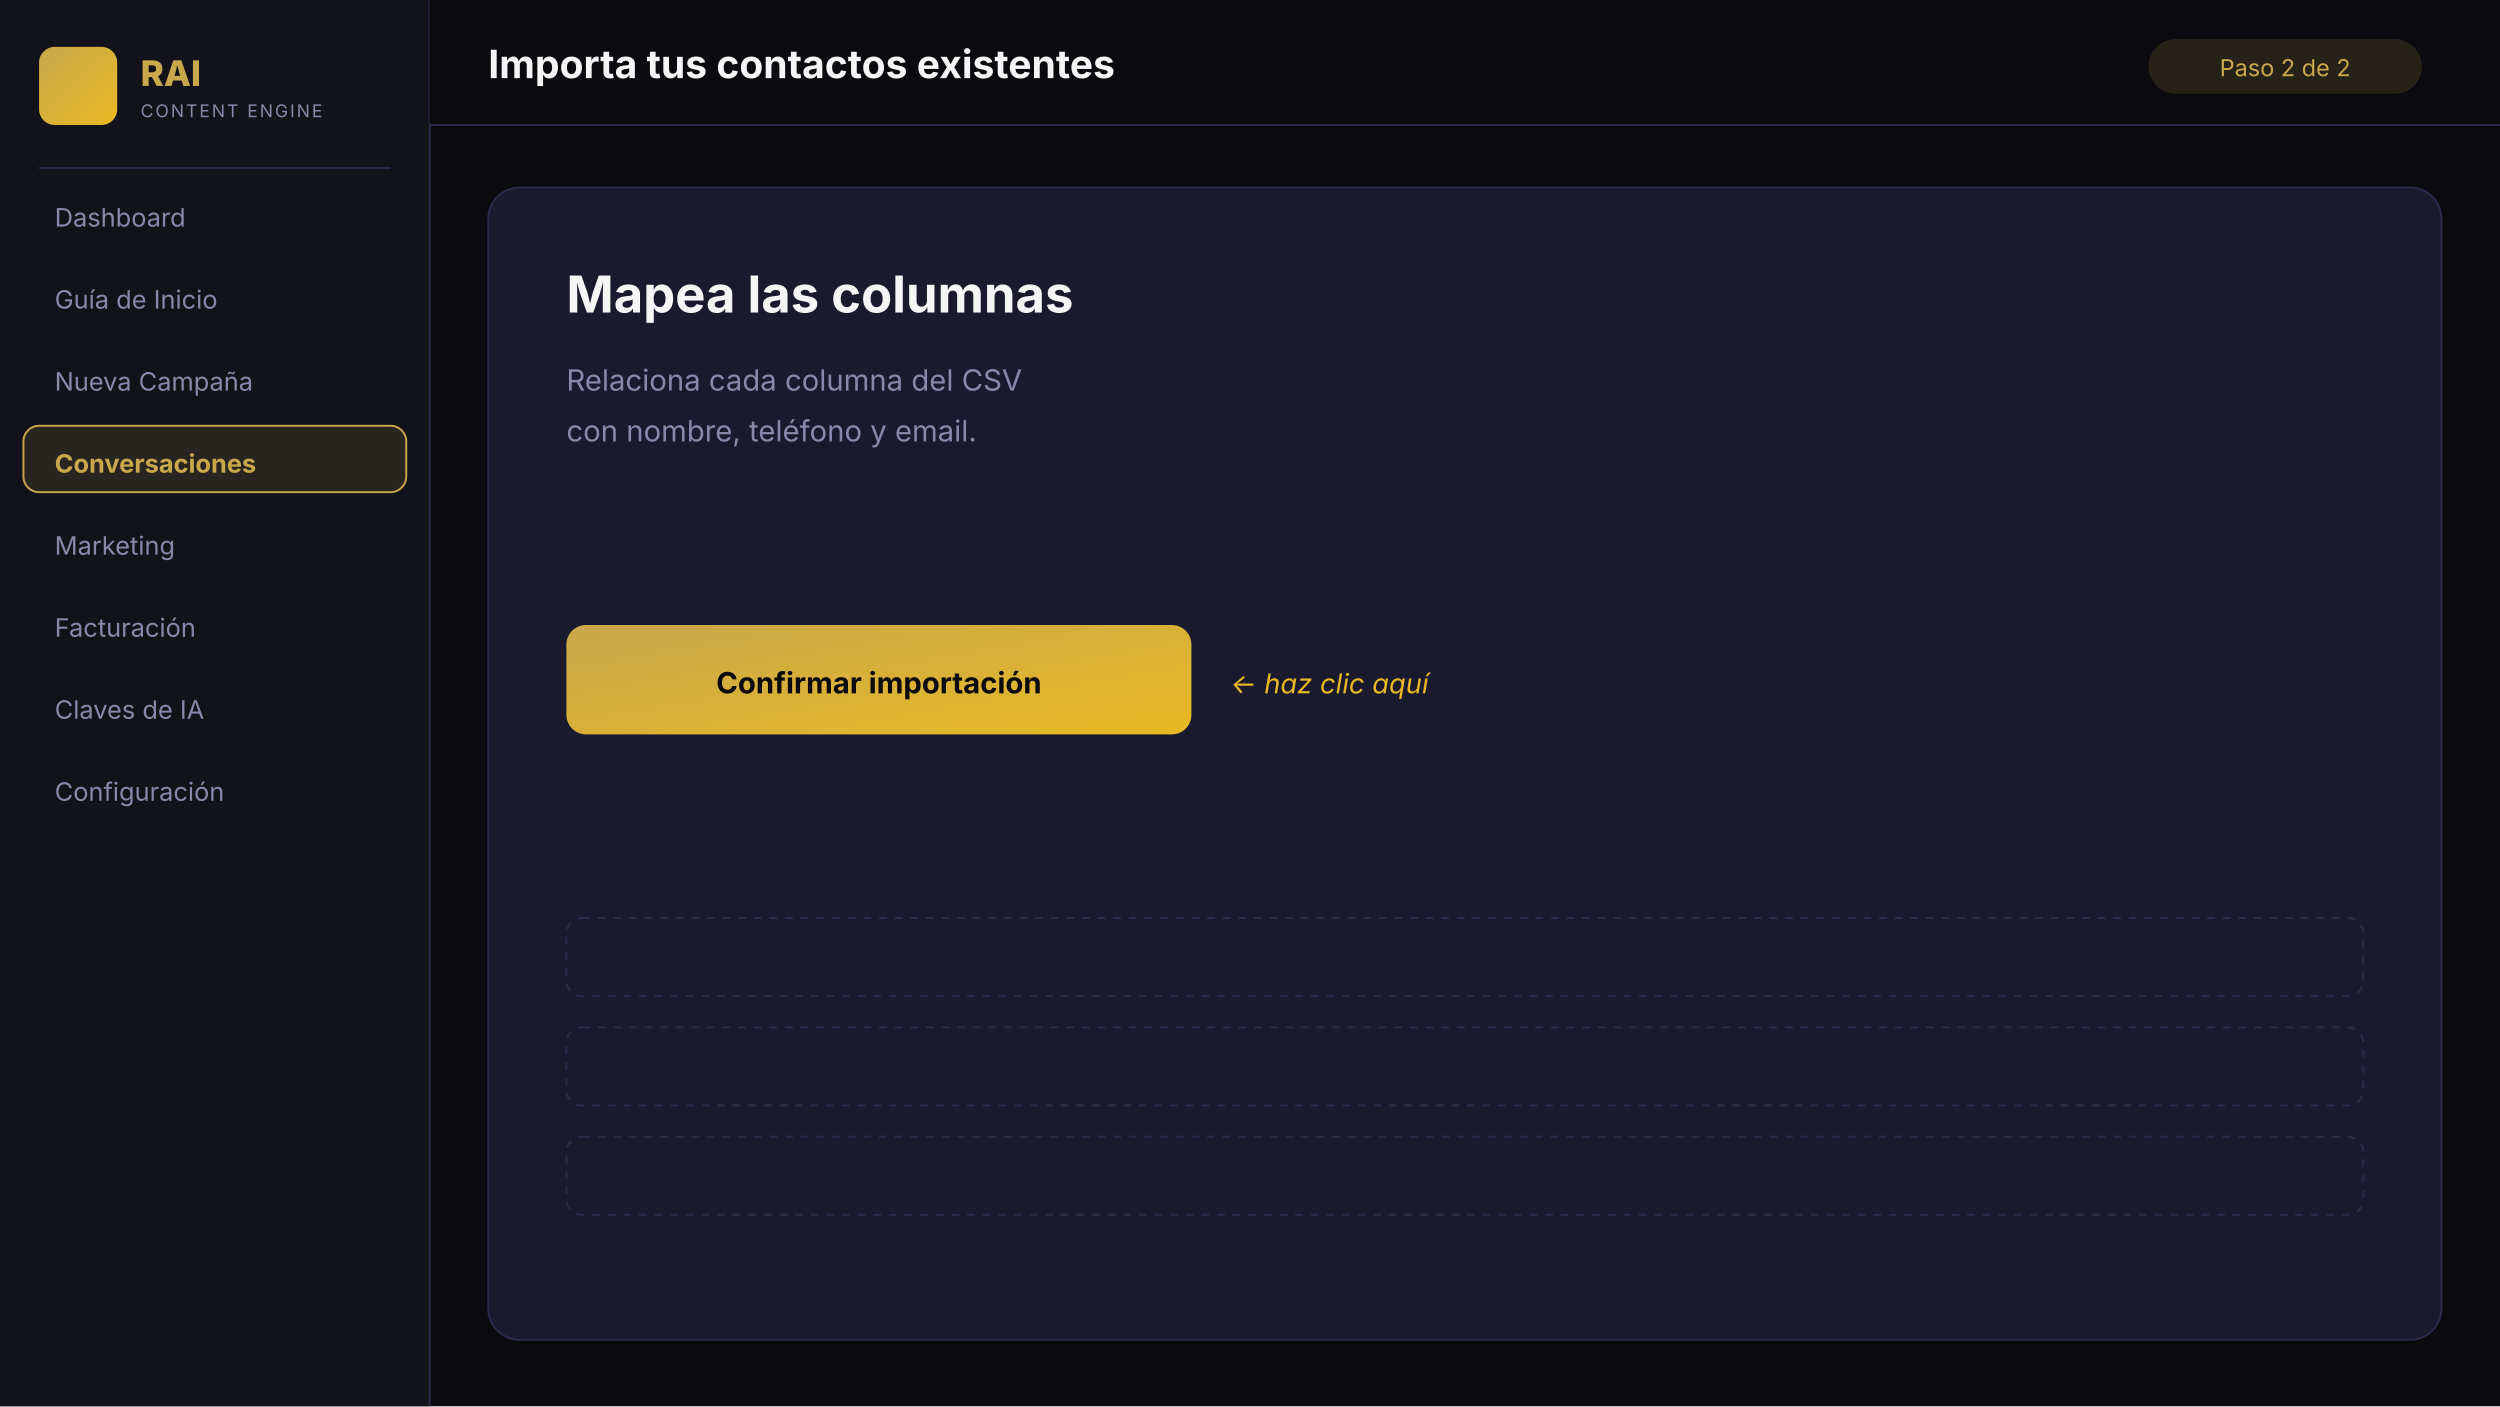
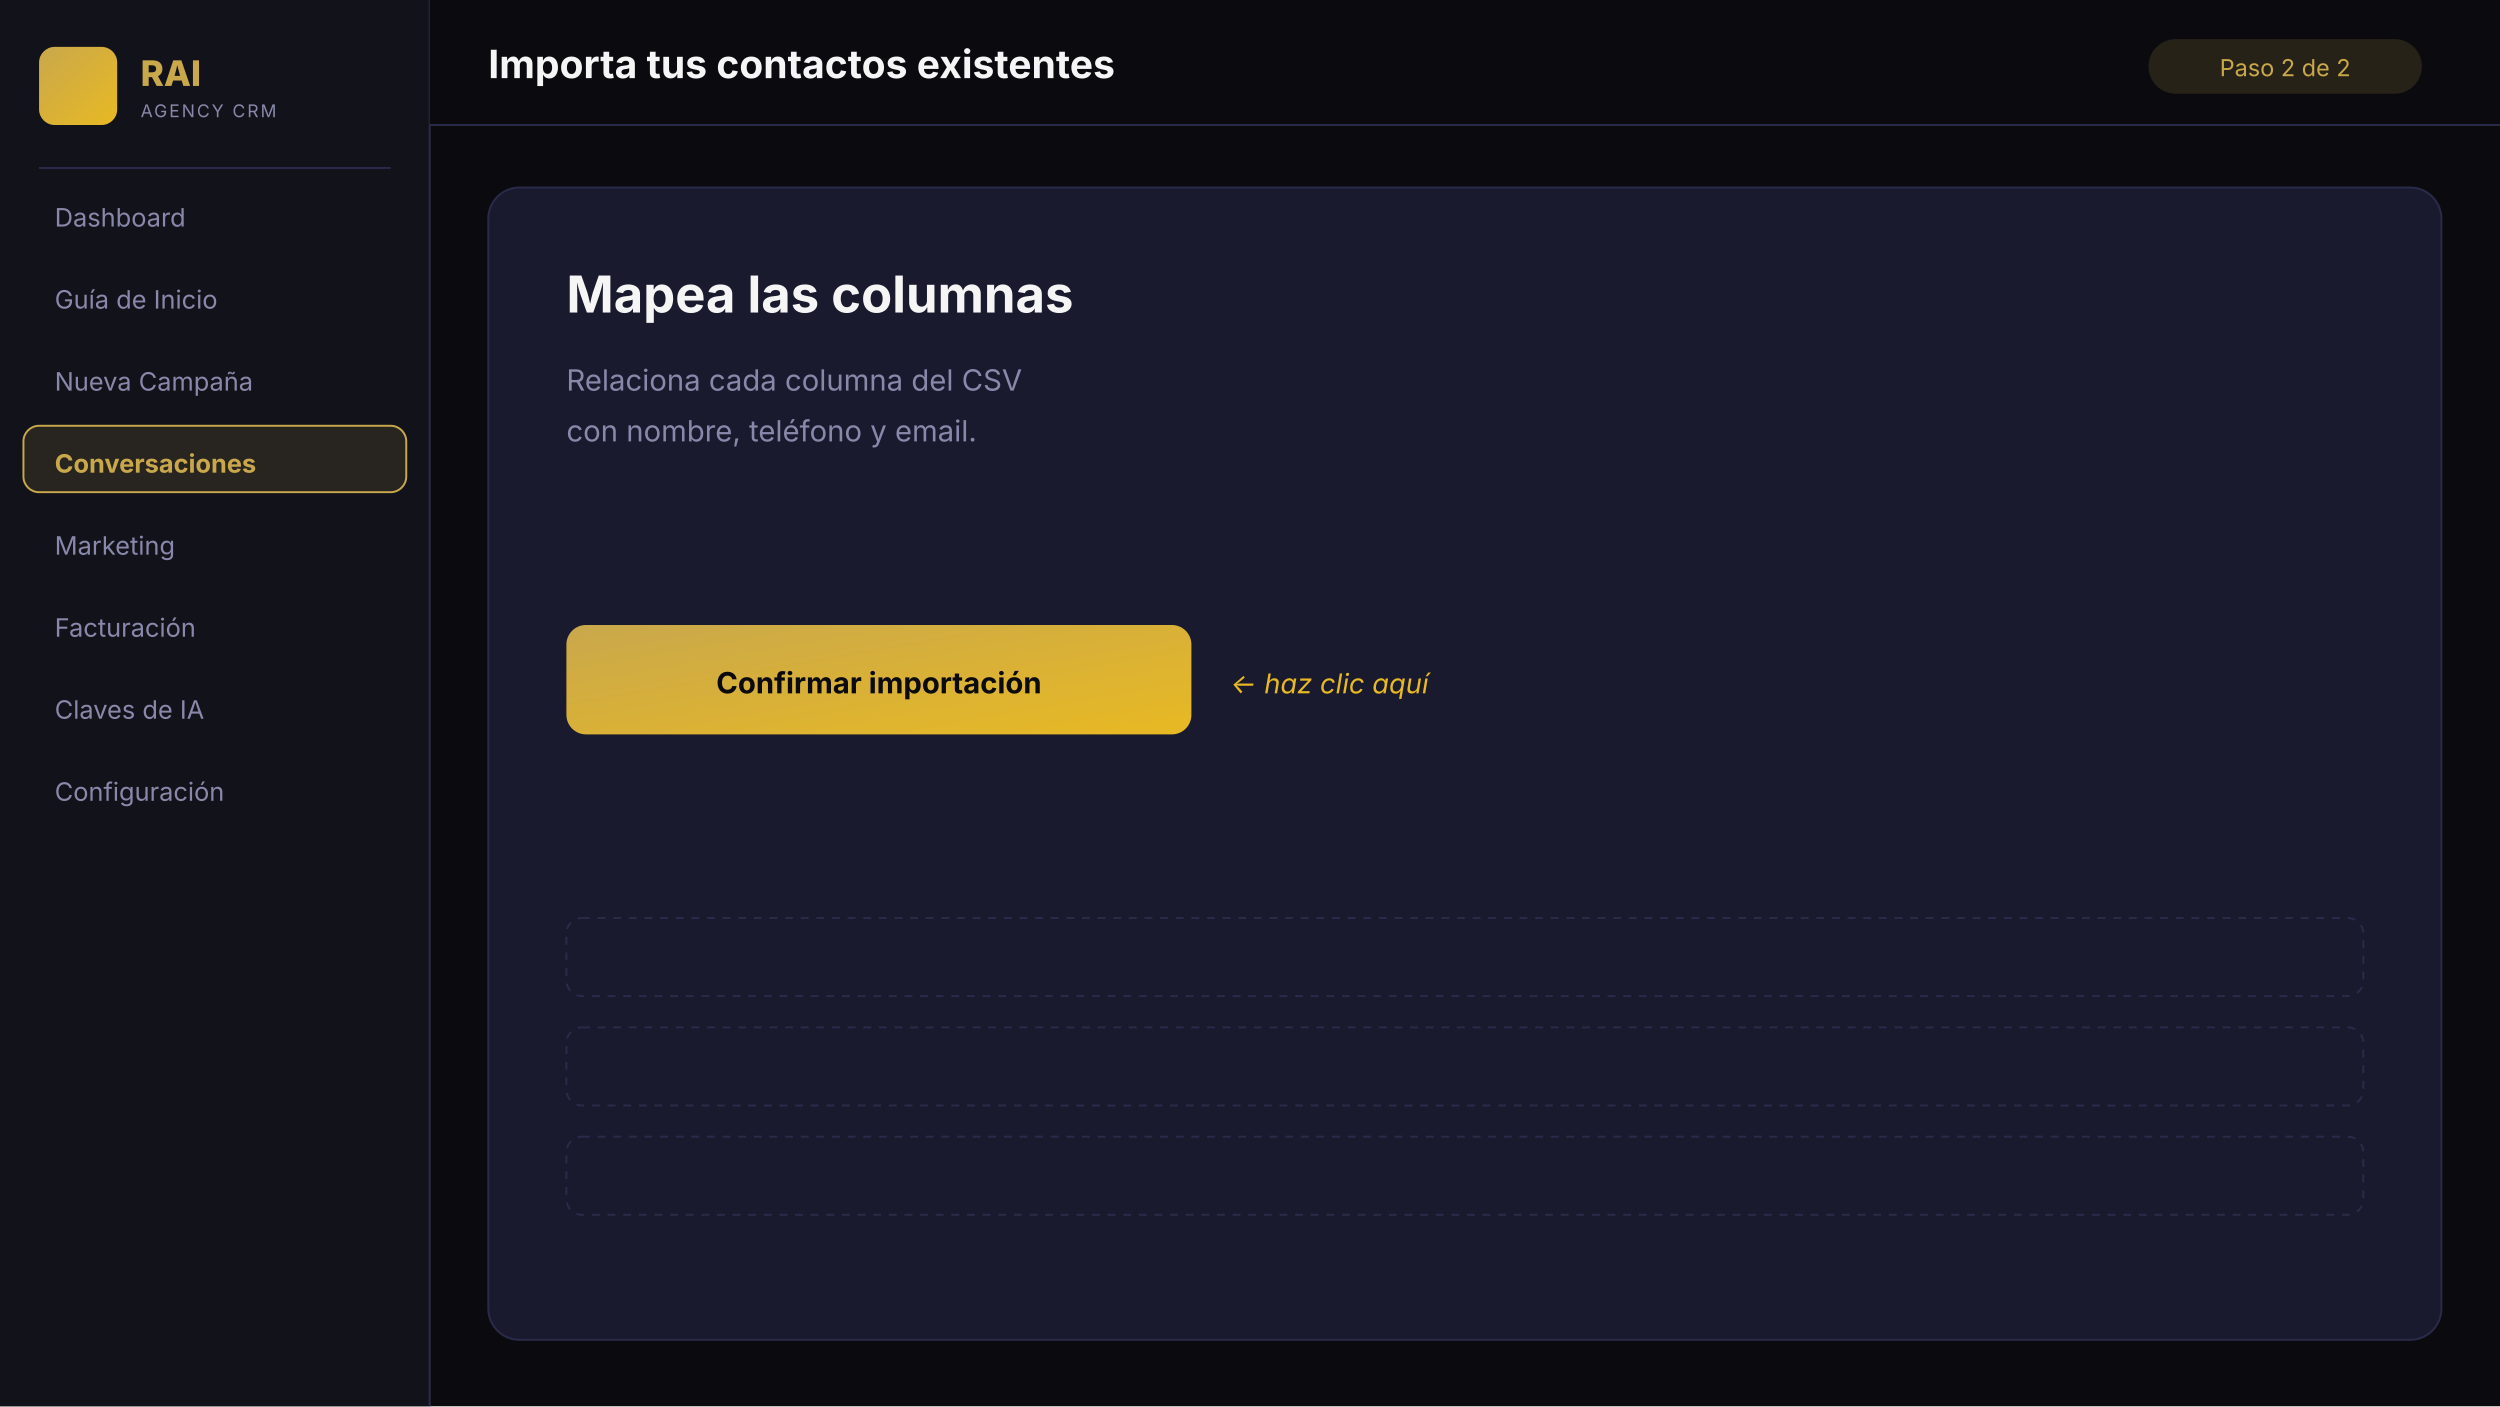
<svg xmlns="http://www.w3.org/2000/svg" viewBox="0 0 1280 720" font-family="Inter, Arial, sans-serif">
  <defs>
    <linearGradient id="goldGrad" x1="0" y1="0" x2="1" y2="1">
      <stop offset="0" stop-color="#C9A84C" />
      <stop offset="1" stop-color="#E8B923" />
    </linearGradient>
  </defs>
  <rect width="1280" height="720" fill="#0A0A0F" />
  <rect x="0" y="0" width="220" height="720" fill="#12121A" />
  <line x1="220" y1="0" x2="220" y2="720" stroke="#2A2A4A" stroke-width="1" />
  <rect x="20" y="24" width="40" height="40" rx="8" fill="url(#goldGrad)" />
  <text x="72" y="44" fill="#C9A84C" font-size="18" font-weight="800">RAI</text>
-   <text x="72" y="60" fill="#8888AA" font-size="9" letter-spacing="1">CONTENT ENGINE</text>
+   <text x="72" y="60" fill="#8888AA" font-size="9" letter-spacing="1">AGENCY CRM</text>
  <line x1="20" y1="86" x2="200" y2="86" stroke="#2A2A4A" stroke-width="1" />
  <text x="28" y="116" fill="#8888AA" font-family="Inter, Arial, sans-serif" font-size="13">Dashboard</text>
  <text x="28" y="158" fill="#8888AA" font-family="Inter, Arial, sans-serif" font-size="13">Guía de Inicio</text>
  <text x="28" y="200" fill="#8888AA" font-family="Inter, Arial, sans-serif" font-size="13">Nueva Campaña</text>
  <rect x="12" y="218" width="196" height="34" rx="8" fill="rgba(201,168,76,0.12)" stroke="#C9A84C" stroke-width="1" />
  <text x="28" y="242" fill="#C9A84C" font-family="Inter, Arial, sans-serif" font-size="13" font-weight="700">Conversaciones</text>
  <text x="28" y="284" fill="#8888AA" font-family="Inter, Arial, sans-serif" font-size="13">Marketing</text>
  <text x="28" y="326" fill="#8888AA" font-family="Inter, Arial, sans-serif" font-size="13">Facturación</text>
  <text x="28" y="368" fill="#8888AA" font-family="Inter, Arial, sans-serif" font-size="13">Claves de IA</text>
  <text x="28" y="410" fill="#8888AA" font-family="Inter, Arial, sans-serif" font-size="13">Configuración</text>
  <rect x="220" y="0" width="1060" height="64" fill="#0A0A0F" />
  <line x1="220" y1="64" x2="1280" y2="64" stroke="#2A2A4A" stroke-width="1" />
  <text x="250" y="40" fill="#F5F5F5" font-size="20" font-weight="700">Importa tus contactos existentes</text>
  <rect x="1100" y="20" width="140" height="28" rx="14" fill="rgba(201,168,76,0.15)" />
  <text x="1170" y="39" fill="#C9A84C" font-size="12" text-anchor="middle">Paso 2 de 2</text>
  <rect x="250" y="96" width="1000" height="590" rx="16" fill="#1A1A2E" stroke="#2A2A4A" stroke-width="1" />
  <text x="290" y="160" fill="#F5F5F5" font-size="26" font-weight="700">Mapea las columnas</text>
  <text x="290" y="200" fill="#8888AA" font-size="15">
    <tspan x="290" dy="0">Relaciona cada columna del CSV</tspan>
    <tspan x="290" dy="26">con nombre, teléfono y email.</tspan>
  </text>
  <rect x="290" y="320" width="320" height="56" rx="10" fill="url(#goldGrad)" />
  <text x="450" y="355" fill="#0A0A0F" font-size="15" font-weight="700" text-anchor="middle">Confirmar importación</text>
  <text x="630" y="355" fill="#E8B923" font-size="14" font-style="italic">← haz clic aquí</text>
  <rect x="290" y="470" width="920" height="40" rx="8" fill="none" stroke="#2A2A4A" stroke-width="1" stroke-dasharray="4 4" />
  <rect x="290" y="526" width="920" height="40" rx="8" fill="none" stroke="#2A2A4A" stroke-width="1" stroke-dasharray="4 4" />
  <rect x="290" y="582" width="920" height="40" rx="8" fill="none" stroke="#2A2A4A" stroke-width="1" stroke-dasharray="4 4" />
</svg>
